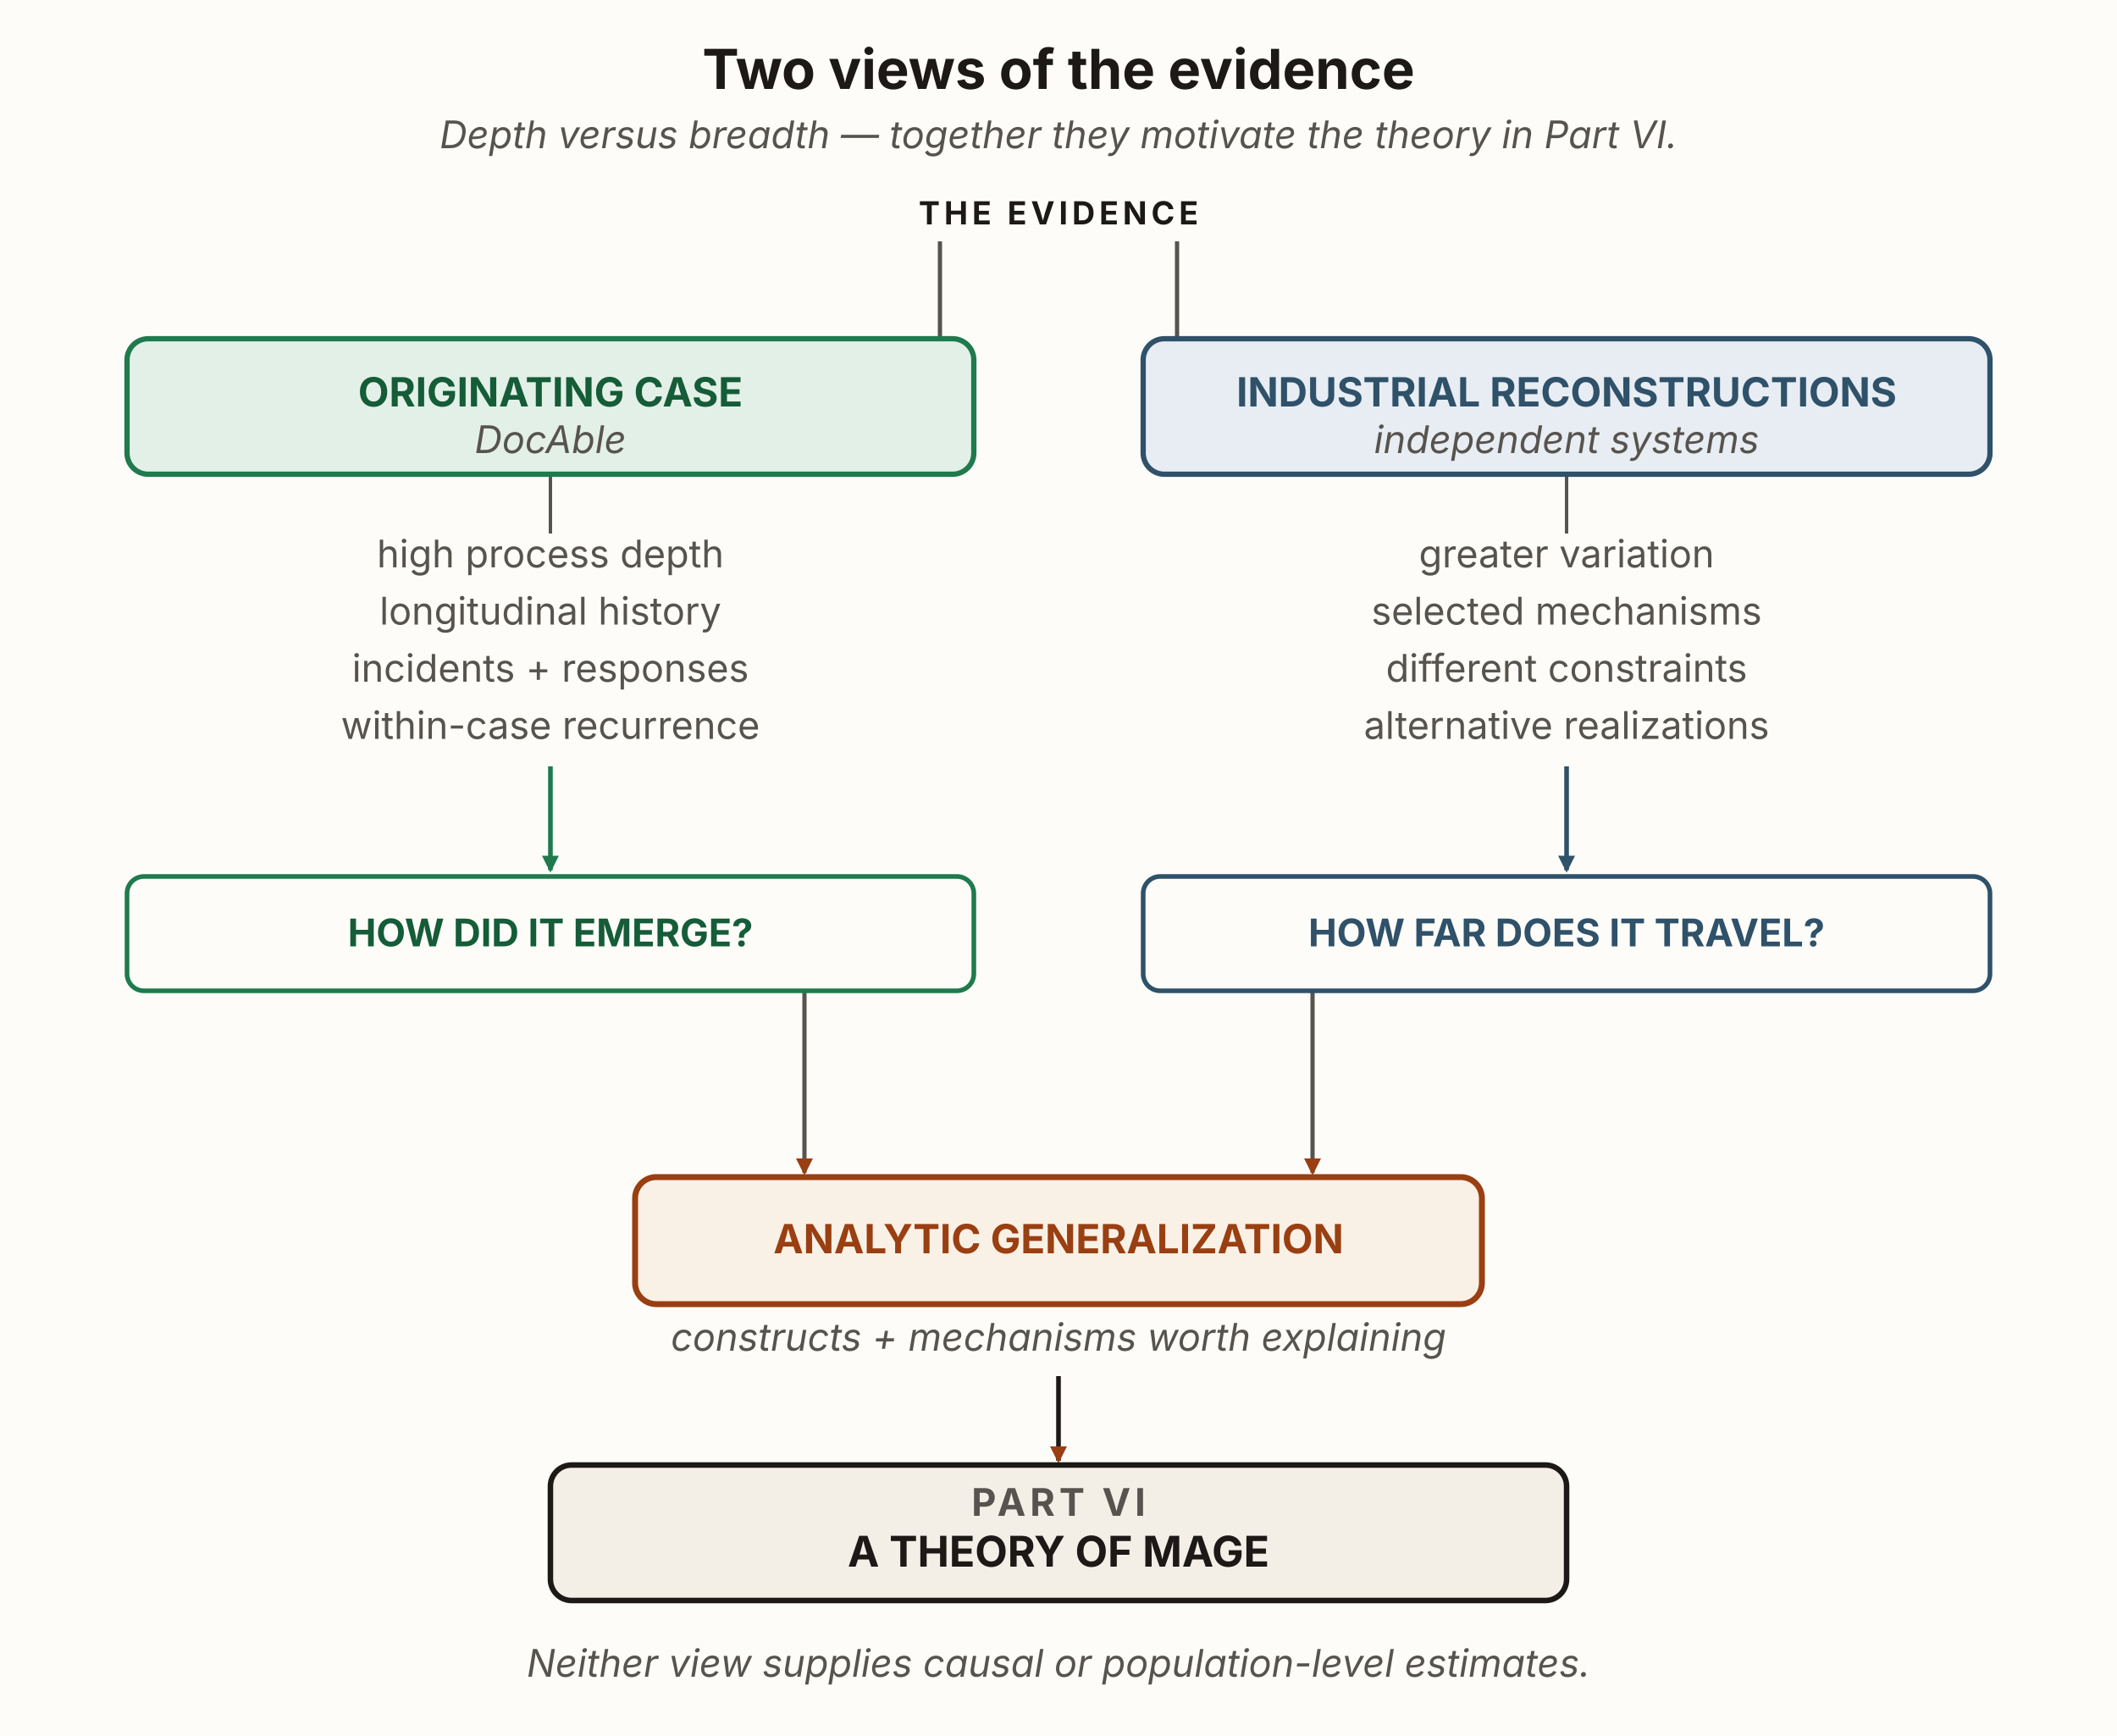
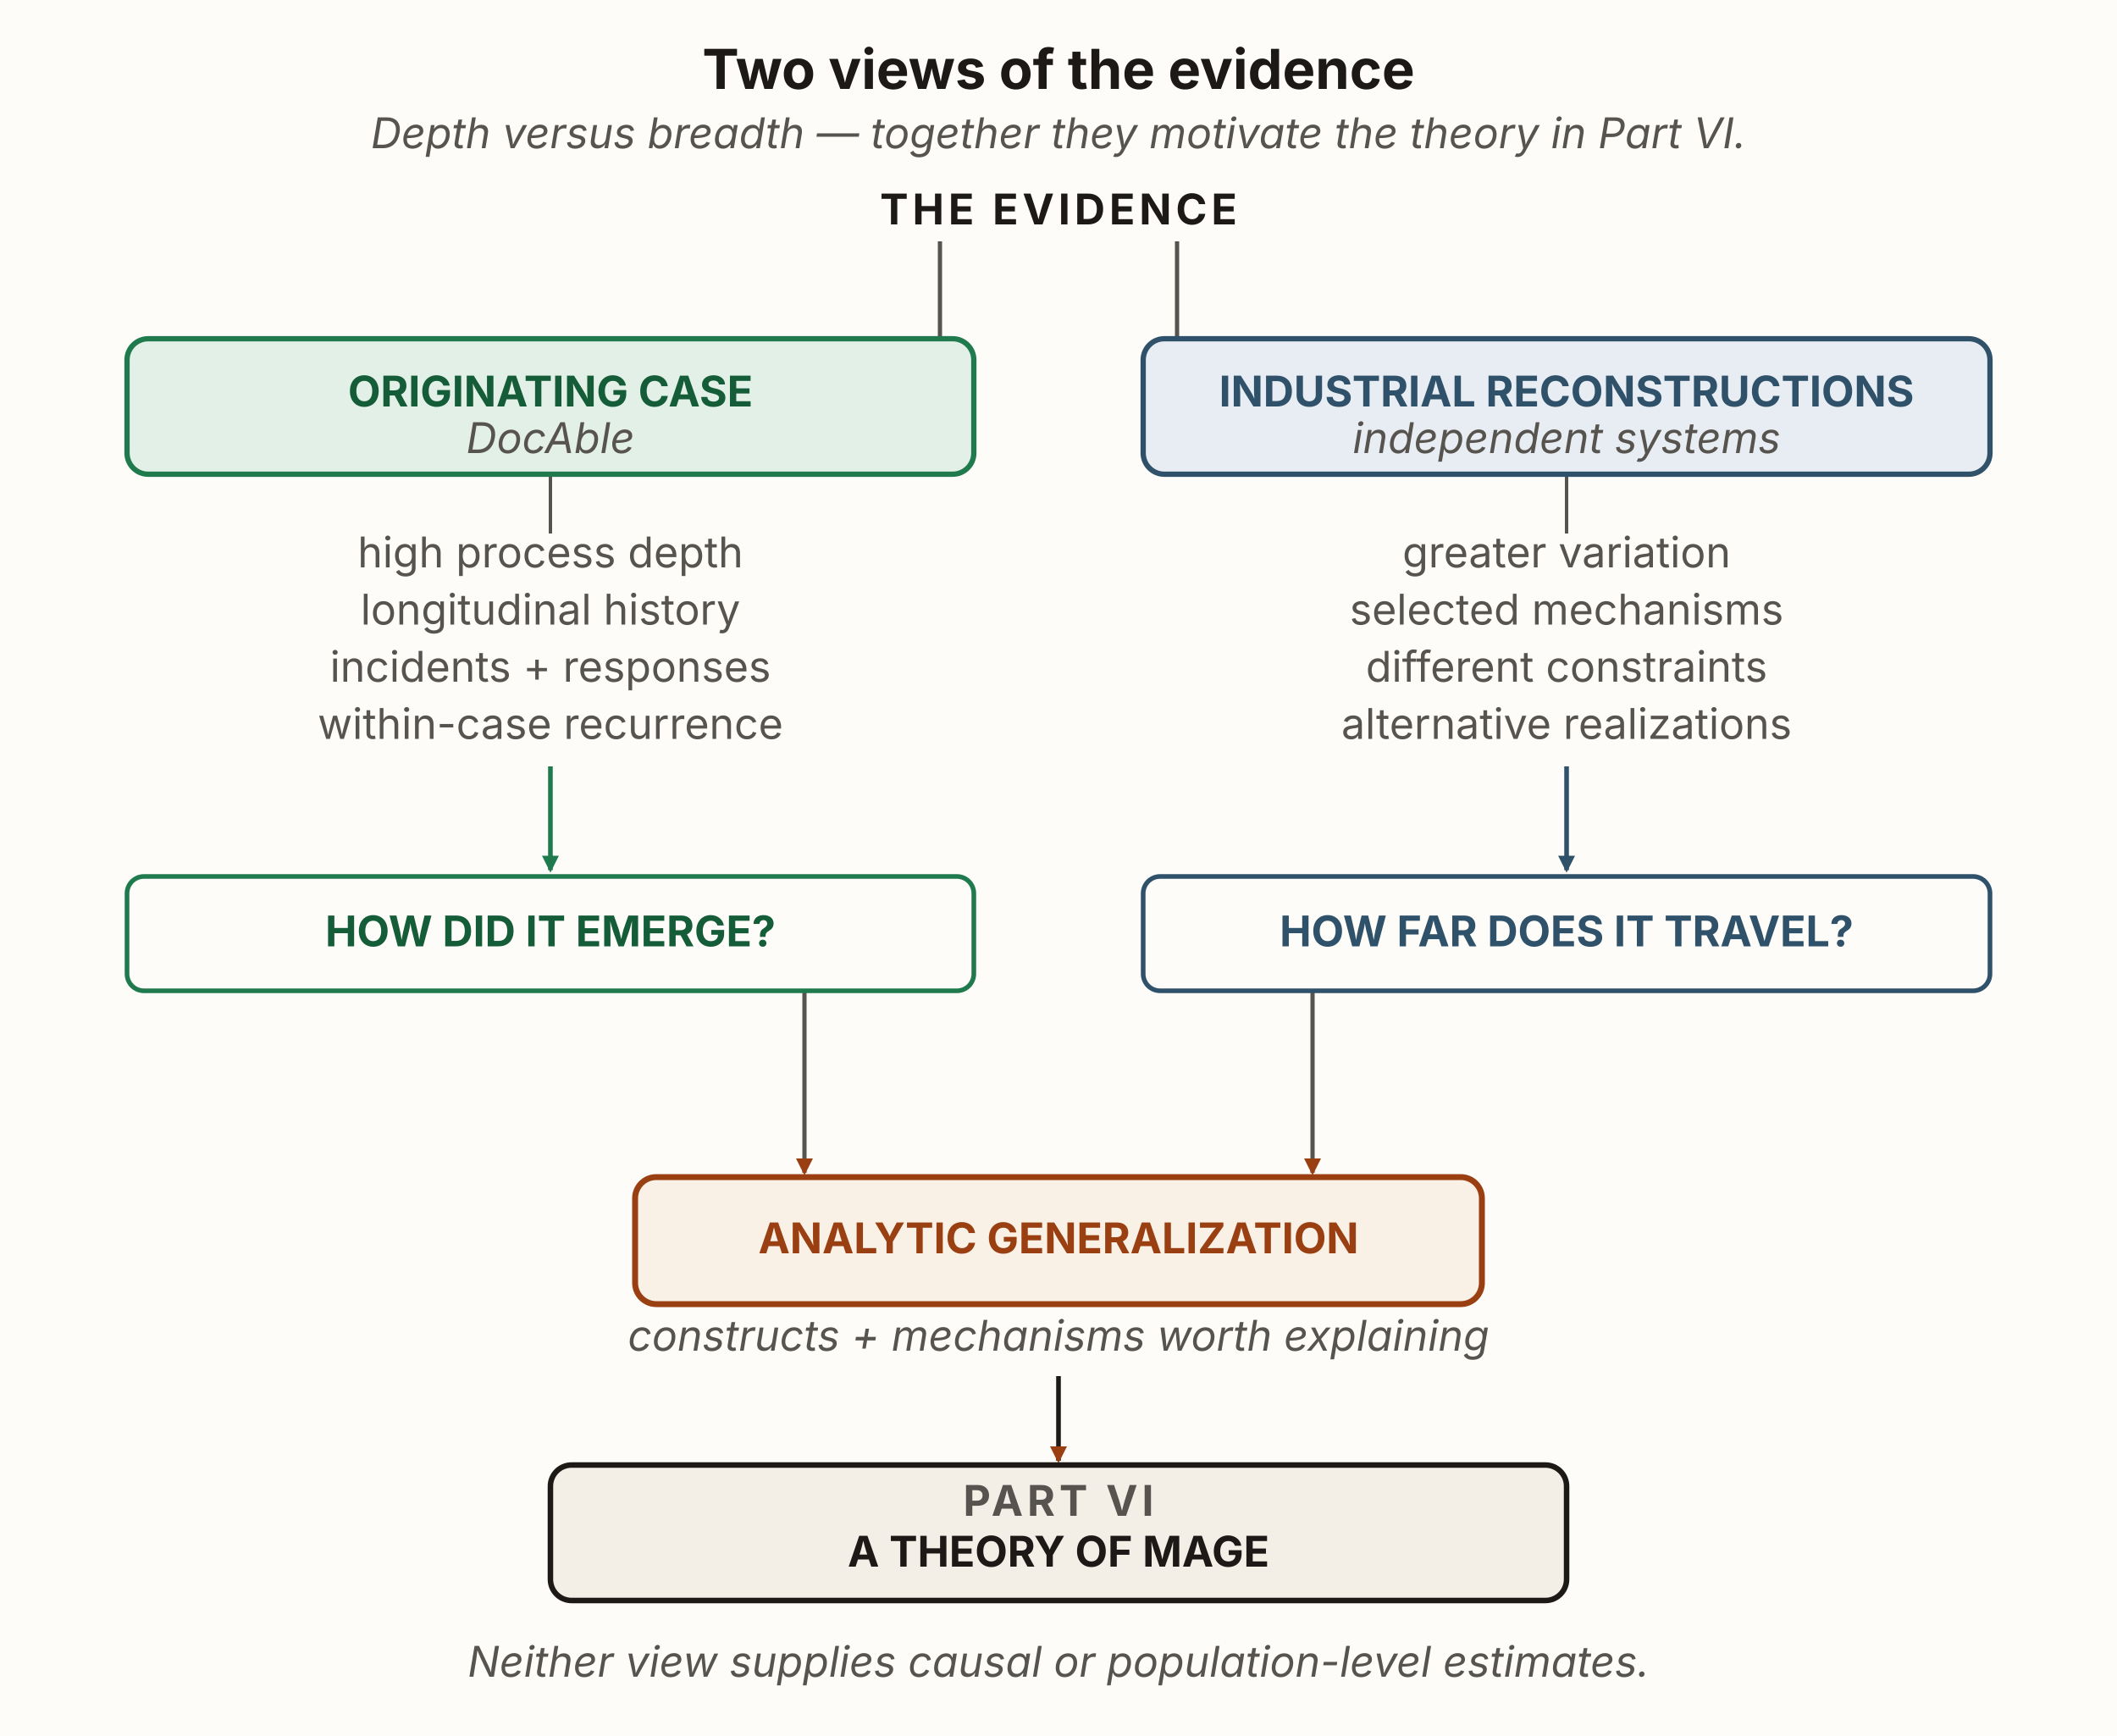
<svg xmlns="http://www.w3.org/2000/svg" viewBox="0 0 1000 820" width="1000" height="820" role="group" aria-labelledby="tveTitle tveDesc" font-family="'Source Sans 3', -apple-system, 'Segoe UI', sans-serif">
  <defs>
    <marker id="tve-arrow-green" viewBox="0 0 10 10" refX="8.5" refY="5" markerWidth="8" markerHeight="8" orient="auto-start-reverse" markerUnits="userSpaceOnUse">
      <path d="M0 0 L10 5 L0 10 z" fill="#1f7a4d" />
    </marker>
    <marker id="tve-arrow-blue" viewBox="0 0 10 10" refX="8.5" refY="5" markerWidth="8" markerHeight="8" orient="auto-start-reverse" markerUnits="userSpaceOnUse">
      <path d="M0 0 L10 5 L0 10 z" fill="#2f5169" />
    </marker>
    <marker id="tve-arrow-rust" viewBox="0 0 10 10" refX="8.5" refY="5" markerWidth="8" markerHeight="8" orient="auto-start-reverse" markerUnits="userSpaceOnUse">
      <path d="M0 0 L10 5 L0 10 z" fill="#9a3f12" />
    </marker>
  </defs>
  <rect x="0" y="0" width="1000" height="820" fill="#fdfcf9" />
  <text x="500" y="42" text-anchor="middle" font-size="26" font-weight="700" fill="#1c1917">Two views of the evidence</text>
-   <text x="500" y="70" text-anchor="middle" font-size="18" font-style="italic" fill="#57534e">Depth versus breadth — together they motivate the theory in Part VI.</text>
+   <text x="500" y="70" text-anchor="middle" font-size="20" font-style="italic" fill="#57534e">Depth versus breadth — together they motivate the theory in Part VI.</text>
  <rect id="evidence" x="428" y="90" width="144" height="24" fill="none" stroke="none" />
-   <text x="500" y="106" text-anchor="middle" font-size="15.01" font-weight="700" letter-spacing="2" fill="#1c1917">THE EVIDENCE</text>
+   <text x="500" y="106" text-anchor="middle" font-size="20" font-weight="700" letter-spacing="2" fill="#1c1917">THE EVIDENCE</text>
  <line x1="444" y1="114" x2="444" y2="160" stroke="#57534e" stroke-width="2" fill="none" />
  <line x1="556" y1="114" x2="556" y2="160" stroke="#57534e" stroke-width="2" fill="none" />
  <line x1="260" y1="224" x2="260" y2="252" stroke="#57534e" stroke-width="1.6" />
  <line x1="740" y1="224" x2="740" y2="252" stroke="#57534e" stroke-width="1.6" />
  <line x1="260" y1="362" x2="260" y2="411" stroke="#1f7a4d" stroke-width="2.2" marker-end="url(#tve-arrow-green)" />
  <line x1="740" y1="362" x2="740" y2="411" stroke="#2f5169" stroke-width="2.2" marker-end="url(#tve-arrow-blue)" />
  <path d="M380,468 L380,554" fill="none" stroke="#57534e" stroke-width="2" marker-end="url(#tve-arrow-rust)" />
  <path d="M620,468 L620,554" fill="none" stroke="#57534e" stroke-width="2" marker-end="url(#tve-arrow-rust)" />
  <line x1="500" y1="650" x2="500" y2="690" stroke="#1c1917" stroke-width="2.2" marker-end="url(#tve-arrow-rust)" />
  <rect id="originating-case" x="60" y="160" width="400" height="64" rx="10" fill="#e3f0e7" stroke="#1f7a4d" stroke-width="2.5" />
-   <text x="260" y="192" text-anchor="middle" font-size="19" font-weight="700" fill="#155c38">ORIGINATING CASE</text>
-   <text x="260" y="214" text-anchor="middle" font-size="18" font-style="italic" fill="#57534e">DocAble</text>
+   <text x="260" y="192" text-anchor="middle" font-size="20" font-weight="700" fill="#155c38">ORIGINATING CASE</text>
+   <text x="260" y="214" text-anchor="middle" font-size="20" font-style="italic" fill="#57534e">DocAble</text>
  <rect id="industrial" x="540" y="160" width="400" height="64" rx="10" fill="#e7edf3" stroke="#2f5169" stroke-width="2.5" />
-   <text x="740" y="192" text-anchor="middle" font-size="19" font-weight="700" fill="#2f5169">INDUSTRIAL RECONSTRUCTIONS</text>
-   <text x="740" y="214" text-anchor="middle" font-size="18" font-style="italic" fill="#57534e">independent systems</text>
+   <text x="740" y="192" text-anchor="middle" font-size="20" font-weight="700" fill="#2f5169">INDUSTRIAL RECONSTRUCTIONS</text>
+   <text x="740" y="214" text-anchor="middle" font-size="20" font-style="italic" fill="#57534e">independent systems</text>
  <rect id="how-emerge" x="60" y="414" width="400" height="54" rx="8" fill="#fdfcf9" stroke="#1f7a4d" stroke-width="2.2" />
-   <text x="260" y="447" text-anchor="middle" font-size="18" font-weight="700" fill="#155c38">HOW DID IT EMERGE?</text>
+   <text x="260" y="447" text-anchor="middle" font-size="20" font-weight="700" fill="#155c38">HOW DID IT EMERGE?</text>
  <rect id="how-travel" x="540" y="414" width="400" height="54" rx="8" fill="#fdfcf9" stroke="#2f5169" stroke-width="2.2" />
-   <text x="740" y="447" text-anchor="middle" font-size="18" font-weight="700" fill="#2f5169">HOW FAR DOES IT TRAVEL?</text>
+   <text x="740" y="447" text-anchor="middle" font-size="20" font-weight="700" fill="#2f5169">HOW FAR DOES IT TRAVEL?</text>
  <rect id="analytic-gen" x="300" y="556" width="400" height="60" rx="10" fill="#faf1e6" stroke="#9a3f12" stroke-width="2.8" />
-   <text x="500" y="592" text-anchor="middle" font-size="19" font-weight="700" fill="#9a3f12">ANALYTIC GENERALIZATION</text>
+   <text x="500" y="592" text-anchor="middle" font-size="20" font-weight="700" fill="#9a3f12">ANALYTIC GENERALIZATION</text>
  <rect id="part-vi" x="260" y="692" width="480" height="64" rx="10" fill="#f3efe7" stroke="#1c1917" stroke-width="2.6" />
-   <text x="500" y="716" text-anchor="middle" font-size="18" font-weight="700" letter-spacing="2" fill="#57534e">PART VI</text>
+   <text x="500" y="716" text-anchor="middle" font-size="20" font-weight="700" letter-spacing="2" fill="#57534e">PART VI</text>
  <text x="500" y="740" text-anchor="middle" font-size="20" font-weight="700" fill="#1c1917">A THEORY OF MAGE</text>
-   <g font-size="18" fill="#57534e" text-anchor="middle">
+   <g font-size="20" fill="#57534e" text-anchor="middle">
    <text x="260" y="268">high process depth</text>
    <text x="260" y="295">longitudinal history</text>
    <text x="260" y="322">incidents + responses</text>
    <text x="260" y="349">within-case recurrence</text>
  </g>
-   <g font-size="18" fill="#57534e" text-anchor="middle">
+   <g font-size="20" fill="#57534e" text-anchor="middle">
    <text x="740" y="268">greater variation</text>
    <text x="740" y="295">selected mechanisms</text>
    <text x="740" y="322">different constraints</text>
    <text x="740" y="349">alternative realizations</text>
  </g>
-   <text x="500" y="638" text-anchor="middle" font-size="18" font-style="italic" fill="#57534e">constructs + mechanisms worth explaining</text>
-   <text x="500" y="792" text-anchor="middle" font-size="18" font-style="italic" fill="#57534e">Neither view supplies causal or population-level estimates.</text>
+   <text x="500" y="638" text-anchor="middle" font-size="20" font-style="italic" fill="#57534e">constructs + mechanisms worth explaining</text>
+   <text x="500" y="792" text-anchor="middle" font-size="20" font-style="italic" fill="#57534e">Neither view supplies causal or population-level estimates.</text>
</svg>
